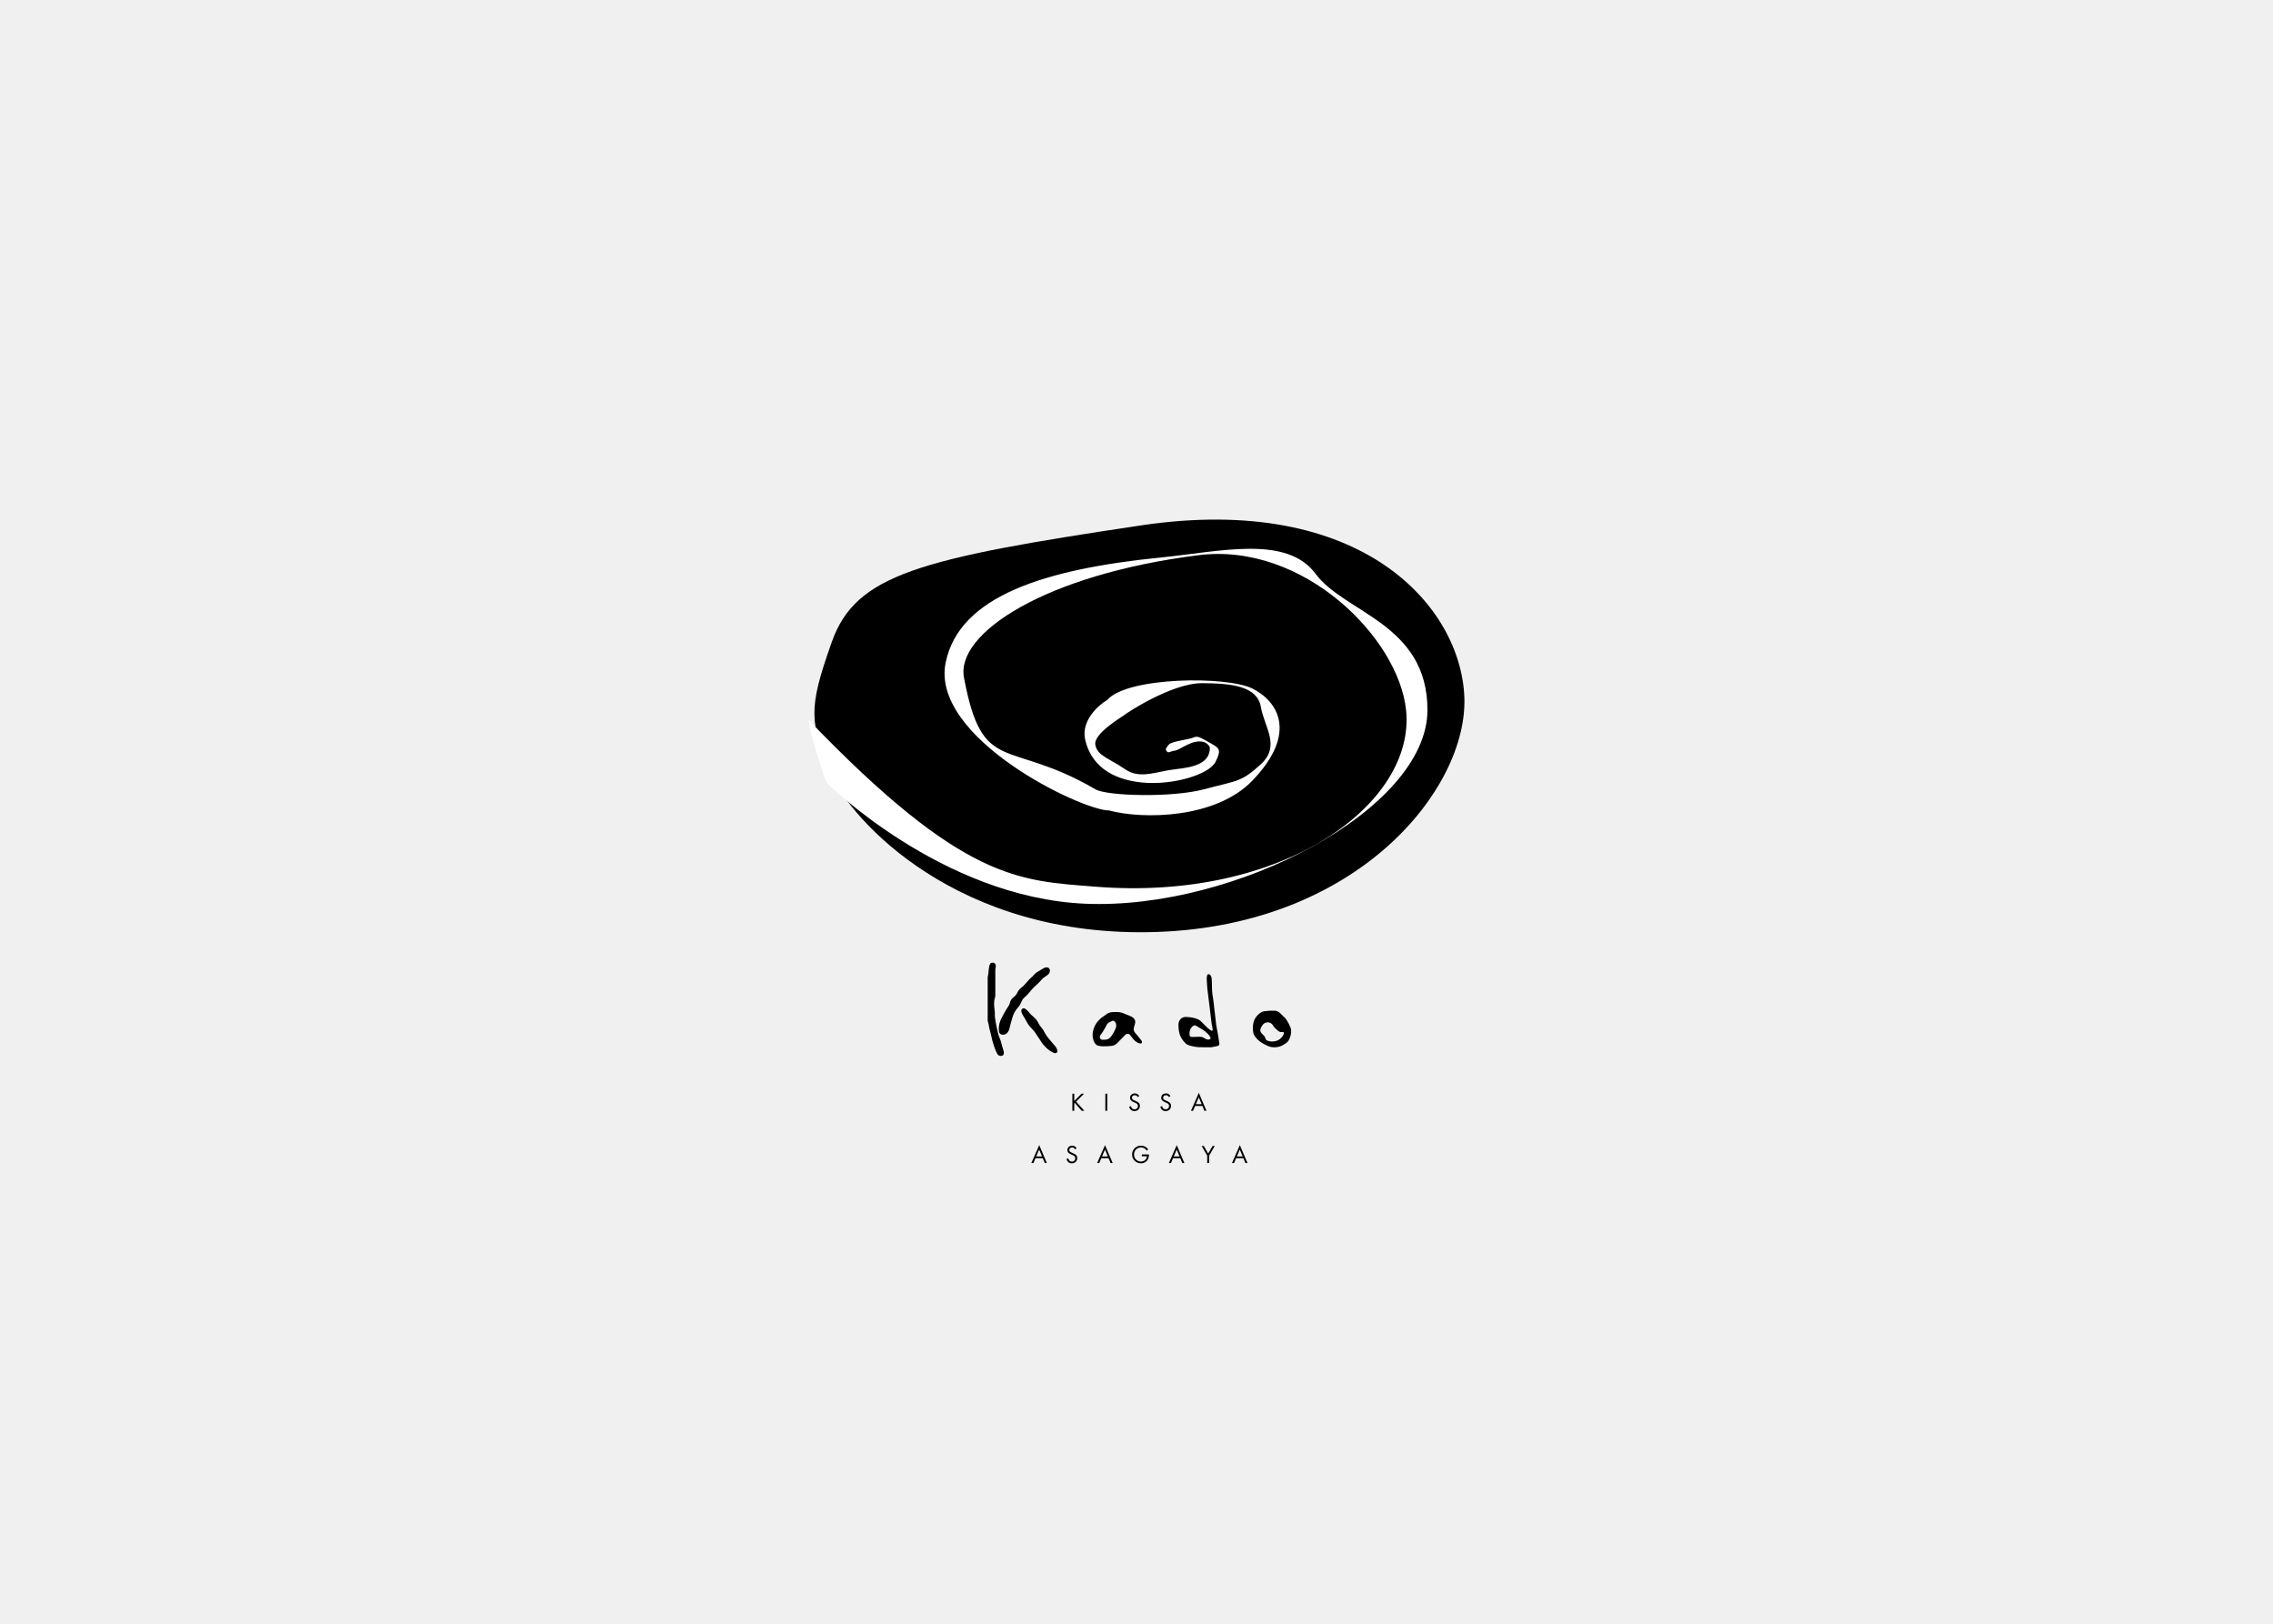
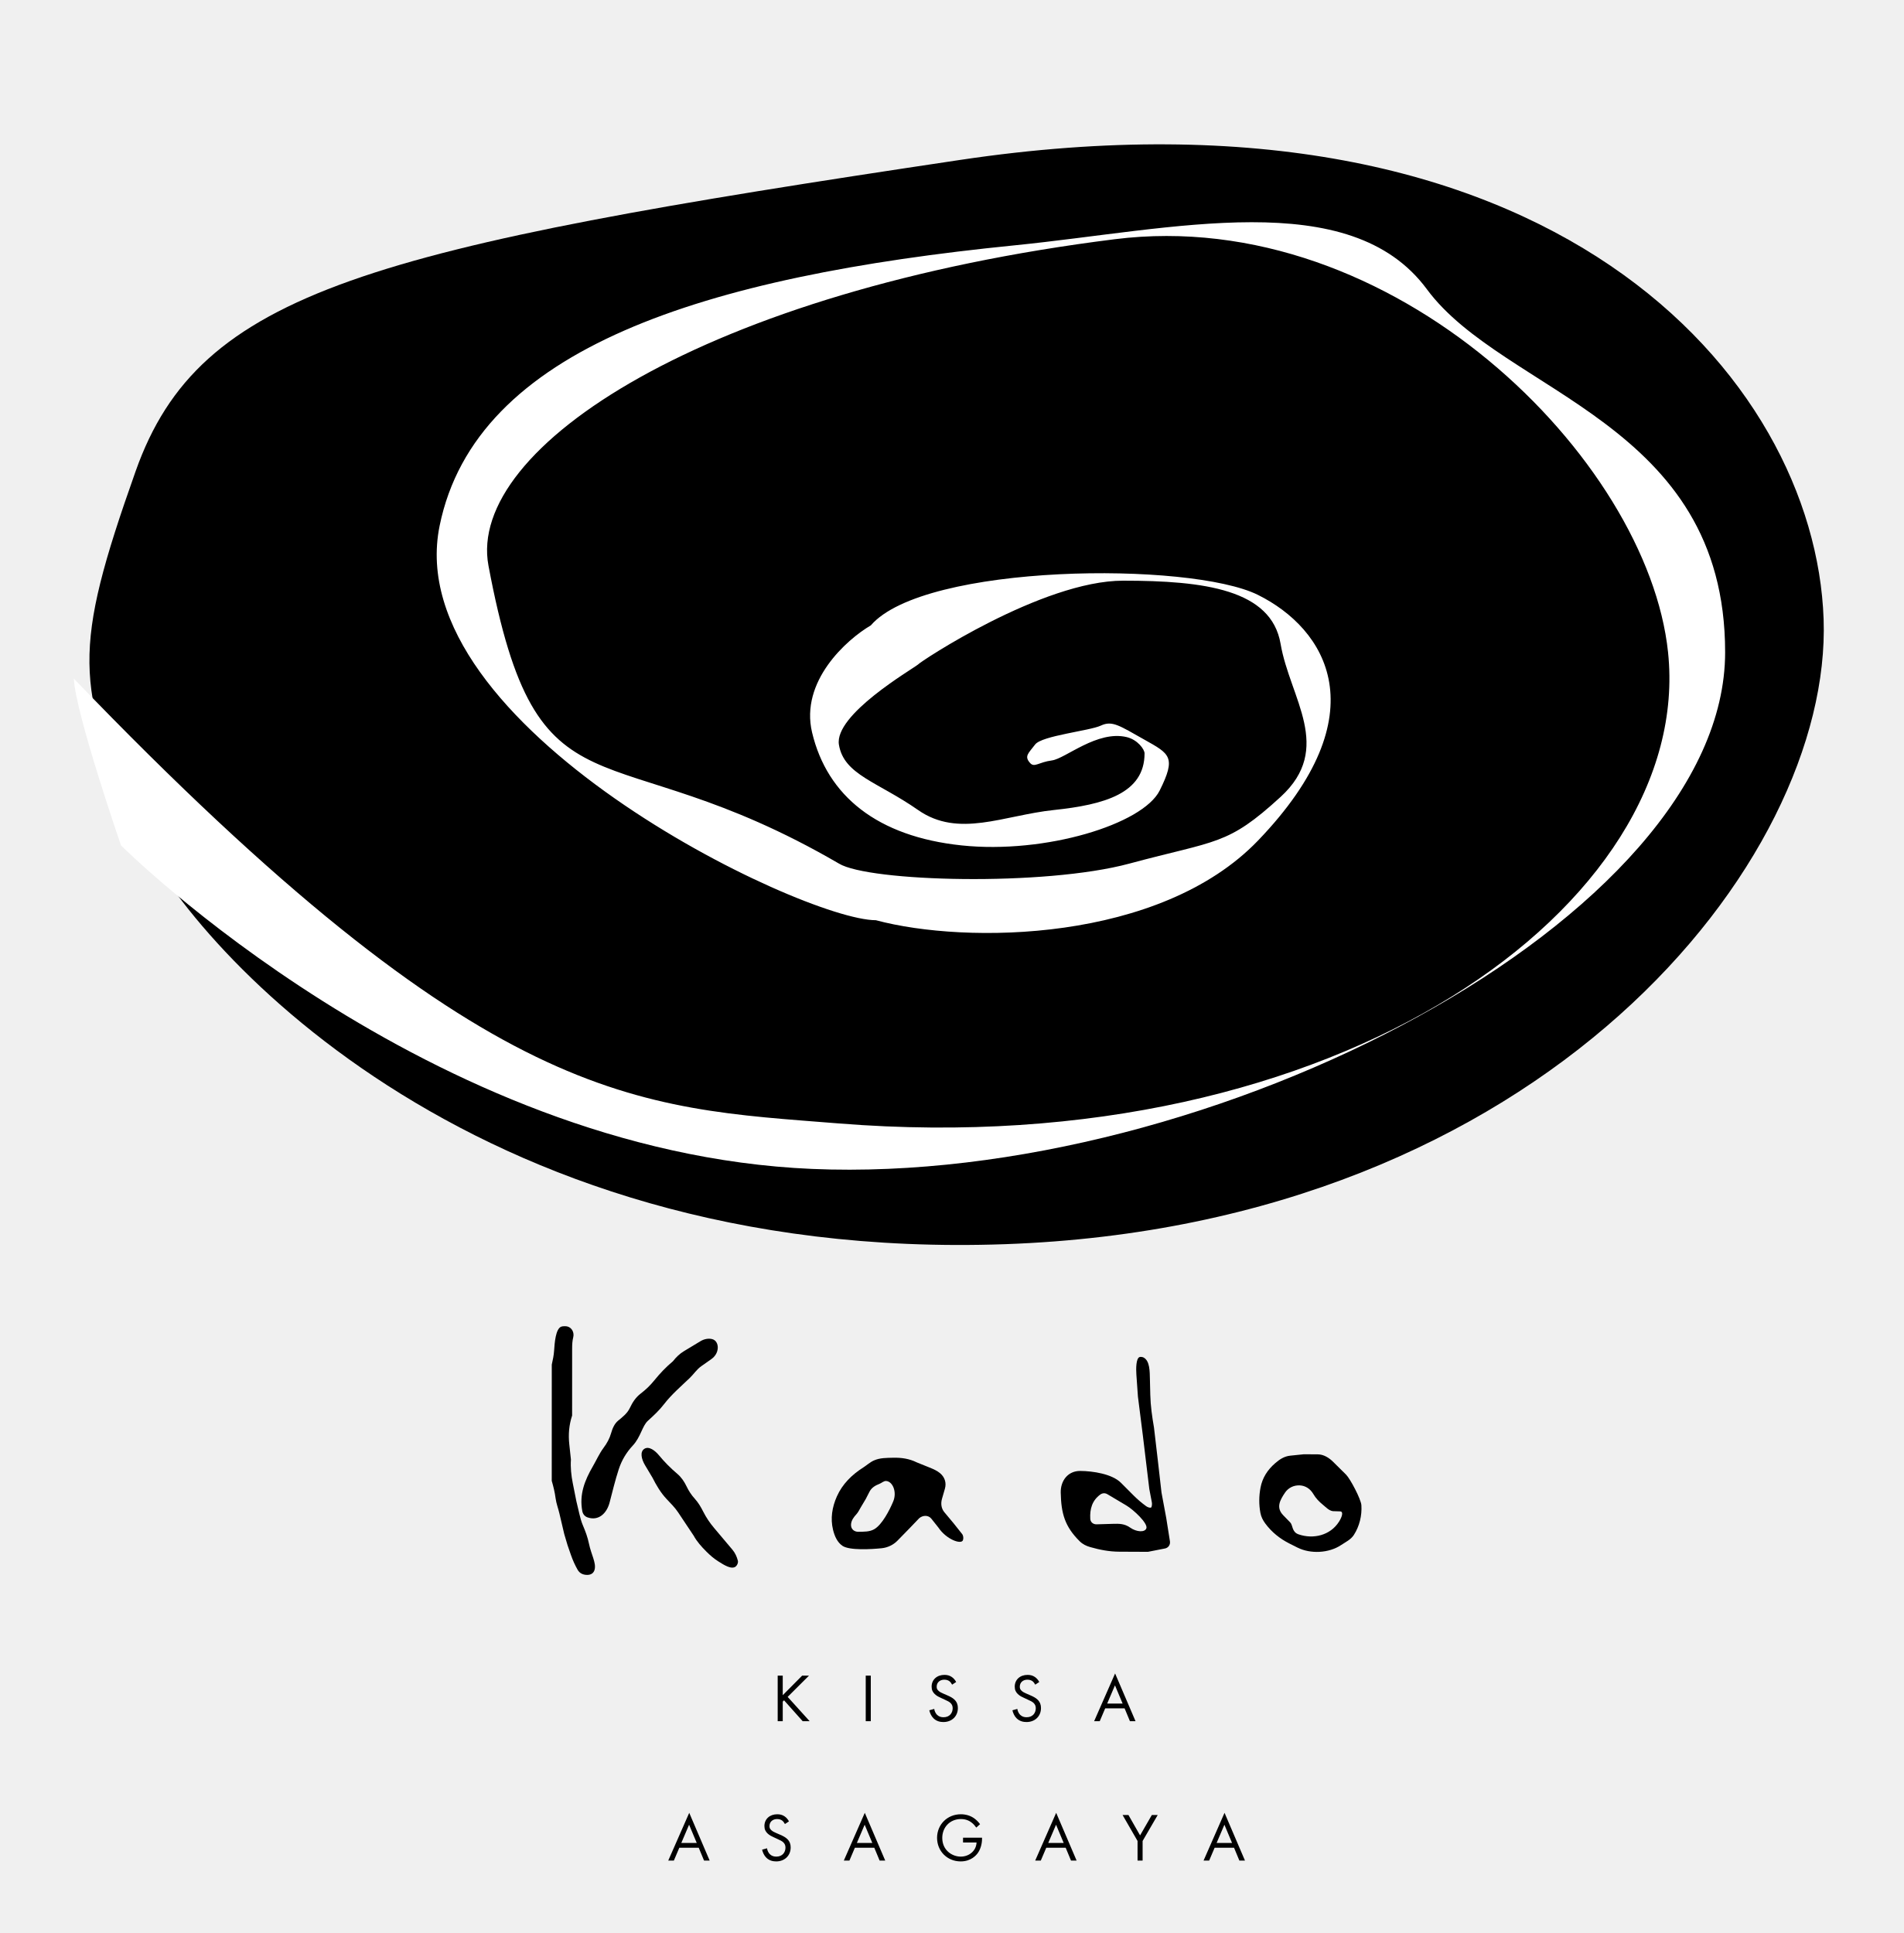
- <svg xmlns="http://www.w3.org/2000/svg" id="_レイヤー_1" data-name="レイヤー_1" version="1.1" viewBox="0 0 5600 4000">
+ <svg xmlns="http://www.w3.org/2000/svg" id="_レイヤー_1" data-name="レイヤー_1" version="1.1" viewBox="1923.88 1146.69 1757.82 1785.25">
  <defs>
    <style>
      .st0 {
        fill: #fff;
      }
    </style>
  </defs>
  <path d="M2851.92,2295.77c-496.83,17.57-755.86-279.84-802.75-385.25-54.71-131.76-59.17-161.88,0-328.78,59.17-166.9,215.48-205.8,761.44-287.37,545.95-81.56,789.34,200.78,797.16,424.15,7.81,223.37-259.02,559.68-755.85,577.25Z" />
  <path class="st0" d="M2960.95,1682.98c-74.91,0-188.57,75.56-189.33,77.39-6,4.82-77.73,46.41-73.08,74.19,4.65,27.79,35.66,34.08,73.08,60.23,37.42,26.14,78.87,4.9,125.39,0,46.51-4.91,83.73-15.3,83.73-52.3,0-3.72-6.39-12.6-16.44-15.03-27.22-6.56-56.69,19.89-69.09,21.53-12.41,1.63-16.13,6.94-20.21,2.34-5.58-6.28-1.5-8.88,4.7-17.05,6.2-8.17,50.28-12.57,60.72-17.47,10.45-4.9,17.06,0,40.32,13.08,23.25,13.07,29.46,15.87,13.95,46.92-15.5,31.05-105.43,58.83-182.96,50.66-77.53-8.17-124.04-45.51-138-104.35-11.16-47.06,31.53-85.53,54.27-98.87,49.31-57.21,294.91-59.22,357.49-28.11,62.59,31.12,112.84,109.46,0,226.88-90.27,93.93-269.39,95.95-352.84,73.54-68.27,0-440.75-178.67-402.82-364.33,33.52-164.09,244.29-230.28,530.93-258.96,146.85-14.7,309.6-55.75,380.71,40.59,71.12,96.35,275.36,122.44,275.36,335.21,0,245.08-474.29,492.96-843.1,477.2-354.21-15.13-638.13-298.8-638.13-298.8,0,0-42.06-121.92-43.54-154.03,382.87,398.27,519.04,395.81,706.48,410.83,462.71,37.08,789.85-203.75,765.58-435.2-18.72-178.42-253.54-413.67-510.98-381.44-376.72,47.17-598.75,192.07-578.21,301.53,45.78,243.94,106.46,148.65,323.61,275.1,27.5,16.8,189.45,21.25,268.24,0,81.15-21.88,90.27-16.41,139.57-61.57,49.31-45.17,8.54-91.2,0-141.38-8.53-50.18-70.49-58.33-145.4-58.33Z" />
  <path d="M2646.65,2694.25v18.05l17.92-18.05h6.31l-19.69,19.63,20.32,22.46h-6.44l-17.22-19.31-1.2,1.2v18.11h-4.67v-42.09h4.67ZM2723.28,2694.25h4.67v42.09h-4.67v-42.09ZM2806.78,2700.12l-3.73,2.46c-.56-1.13-1.51-2.4-2.46-3.15-.82-.63-2.33-1.45-4.73-1.45-4.16,0-7.07,2.58-7.07,6.5,0,1.64.44,2.58,1.58,3.66,1.26,1.26,2.84,1.95,4.42,2.65l4.04,1.76c2.46,1.08,4.73,2.21,6.5,3.98,2.14,2.14,3.03,4.61,3.03,7.63,0,7.77-5.75,12.94-13.32,12.94-2.78,0-6.25-.57-9.15-3.41-2.08-2.02-3.35-4.92-3.91-7.44l4.54-1.27c.32,2.21,1.33,4.11,2.52,5.37,1.84,1.83,3.92,2.33,6.06,2.33,5.75,0,8.46-4.1,8.46-8.33,0-1.89-.57-3.53-2.08-4.92-1.2-1.13-2.84-1.89-5.05-2.9l-3.79-1.77c-1.64-.76-3.72-1.64-5.61-3.47-1.83-1.77-2.91-3.72-2.91-6.88,0-6.5,4.99-10.85,11.8-10.85,2.59,0,4.67.5,6.76,1.89,1.7,1.14,3.15,2.84,4.1,4.67ZM2883.52,2700.12l-3.72,2.46c-.57-1.13-1.52-2.4-2.46-3.15-.82-.63-2.34-1.45-4.74-1.45-4.16,0-7.06,2.58-7.06,6.5,0,1.64.44,2.58,1.57,3.66,1.27,1.26,2.84,1.95,4.42,2.65l4.04,1.76c2.46,1.08,4.73,2.21,6.5,3.98,2.15,2.14,3.03,4.61,3.03,7.63,0,7.77-5.74,12.94-13.32,12.94-2.77,0-6.24-.57-9.15-3.41-2.08-2.02-3.34-4.92-3.91-7.44l4.54-1.27c.32,2.21,1.33,4.11,2.53,5.37,1.83,1.83,3.91,2.33,6.06,2.33,5.74,0,8.45-4.1,8.45-8.33,0-1.89-.56-3.53-2.08-4.92-1.2-1.13-2.84-1.89-5.05-2.9l-3.78-1.77c-1.64-.76-3.73-1.64-5.62-3.47-1.83-1.77-2.9-3.72-2.9-6.88,0-6.5,4.98-10.85,11.8-10.85,2.58,0,4.67.5,6.75,1.89,1.7,1.14,3.16,2.84,4.1,4.67ZM2967.24,2736.34l-4.92-11.86h-17.93l-5.05,11.86h-5.17l19.37-44.11,18.87,44.11h-5.17ZM2946.22,2720.06h14.27l-7.07-16.85-7.2,16.85Z" />
  <g>
    <g>
      <path d="M2466.49,2548.12c-2.78-.96-4.43-3.16-4.93-5.86-2.87-15.35,2.16-28.25,9.8-41.41,3.32-5.73,5.93-11.76,9.89-17.08,3.18-4.27,5.46-8.41,6.96-13.62,1.22-4.24,3.01-8.56,6.46-11.4,4.16-3.42,8.45-6.74,10.79-11.69,2.49-5.27,5.44-9.83,10.14-13.42s8.71-7.46,12.42-12.04c5.27-6.52,10.82-12.34,17.25-17.73,2.9-3.69,6.14-6.87,10.17-9.3l15.25-9.2c3.18-1.92,7.15-2.85,10.75-1.94,3.73.94,5.42,4.67,5.2,8.36-.25,4.17-2.5,7.7-5.91,10.11l-9.36,6.6c-4.21,2.97-6.89,7.31-10.63,10.88-8.23,7.89-16.74,15.12-23.71,24.16-4.45,5.77-9.44,10.38-14.83,15.27s-6.58,14.94-14.02,22.94c-5.93,6.38-10.26,13.57-12.99,21.99-3.29,10.11-5.7,20.18-8.39,30.52s-10.35,17.29-20.29,13.86Z" />
      <path d="M2467.76,2572.55c2.01,9.8,6.79,17.5,5.18,23.76-.89,3.46-3.55,4.88-6.75,4.9-3.74.03-7.03-1.34-8.94-4.72-2.48-4.37-4.53-8.94-6.2-13.75l-3.08-8.88-3.07-10.36-4.49-19.1c-1.12-4.78-2.85-9.06-3.5-13.94-.75-5.58-1.94-10.61-3.56-16.12l.03-107.34c.97-4.41,1.85-8.39,2.14-12.77.48-7.21,1.38-20.58,6.78-22.35,1.26-.41,4.03-.48,5.41-.13,4.31,1.09,6.55,5.69,5.49,9.94-.88,3.56-1.02,6.88-1.02,10.59l-.02,61.76c-2.89,8.82-3.59,17.43-2.6,26.64l1.5,13.97c-.49,7.32.28,14.71,1.7,21.82l3.32,16.66,2.89,12.2c.8,3.38,1.72,6.77,3.07,9.95,2.43,5.7,4.47,11.17,5.72,17.26Z" />
      <path d="M2603.49,2593.23c-3.83,3.58-11.22-1.29-16.11-4.36-4.25-2.66-7.74-5.69-11.28-9.23-4.54-4.55-8.63-9.06-11.75-14.74l-6.6-9.89-7.81-11.72c-3.04-4.55-6.94-8.28-10.66-12.29-5.45-5.86-9.32-12.5-12.92-19.59l-6.9-11.56c-3.26-5.46-4.95-12.4-.5-15.14,4.17-2.57,9.71,1.6,13.26,5.89,5.26,6.36,10.82,11.98,17.14,17.33,3.68,3.12,6.38,7.17,8.45,11.48s4.41,7.9,7.62,11.45,5.56,7.53,7.69,11.74c2.85,5.64,6.09,10.46,10.2,15.33l16.89,20.04c2.45,2.91,4.06,6.43,4.99,10.12.46,1.8-.51,3.99-1.72,5.12Z" />
    </g>
    <g>
      <path d="M2920.84,2570.16c-13.72-13.64-17.1-25.61-17.5-44.96-.22-10.91,6.56-20.1,18.08-20s29.33,2.73,37.52,10.94l11.45,11.49c3.76,3.77,7.6,7.06,11.89,10.16,1.14.82,3.14,1.67,4.53,1.21.81-.86.92-3.49.67-4.8l-2.35-12.28-5.93-49.2-4.59-36.29-1.42-20.22c-.39-5.56-.34-14.86,2.88-16.17.84-.34,2.73-.14,3.68.36,5.98,3.09,5.76,13.07,5.94,20.32l.35,14.31c.25,10.2,1.66,19.94,3.4,30.05l3.58,30.57,3.37,29.52,4.38,23.53,3.4,21.47c.5,3.17-1.41,6.03-4.63,6.66l-15.69,3.07-26.48-.12c-9.21-.04-17.99-1.73-26.77-4.25-3.71-1.06-6.97-2.61-9.75-5.38ZM2967.4,2557.51c5.99,4.22,13.62,4.58,15.01.69,1.64-4.6-11.91-17.2-18.4-21.06l-17.57-10.44c-2.28-1.35-4.7-1.09-6.64.33-7.45,5.45-9.7,13.3-9.19,22.42.18,3.12,2.75,5.14,5.86,5.05l14.9-.44c5.97-.18,10.83-.21,16.04,3.46Z" />
      <path d="M3162.31,2573.59c-11.37,7.63-28.36,8.42-40.38,2.38l-7.29-3.66c-8.91-4.48-16.49-10.55-22.4-18.54-2.25-3.04-3.88-6.21-4.56-9.98-1.41-7.74-1.32-15.43.12-23.09,1.73-9.2,6.52-16.55,13.49-22.59,4.12-3.57,8.33-6.43,14.02-7.02l12.49-1.29,12.97.08c5.34.03,10.31,3.16,14.01,6.82l12.05,11.93c3.72,3.68,13.76,22.54,14.13,28.28.61,9.51-1.79,19.39-6.96,27.4-2.8,4.35-7.64,6.56-11.69,9.28ZM3160.26,2552.12c2.92-4.61,4.35-9.46,1.09-9.57l-6.87-.22c-3.63-.62-6.26-3.62-8.98-5.83-3.61-2.94-6.63-6.05-8.95-10.04-2.82-4.83-7.34-7.7-12.54-7.93-5.48-.24-10.54,2.2-13.59,6.73-4.78,7.1-8.44,13.88-1.59,20.91l6.46,6.63c2.45,2.51,1.38,8.78,7.57,10.93,13.65,4.75,29.38,1.03,37.4-11.62Z" />
      <path d="M2790.4,2557.52l-6.51-8.2c-2.76-3.47-7.81-3.38-11.24-.46l-8.77,9.16-11.37,11.64c-3.75,3.84-9.01,6.36-14.51,6.92-9.78,1-29.8,2.14-36.21-2.22-4.84-3.29-7.3-9.12-8.68-14.71-2.59-10.53-.86-21.07,3.53-30.93,5.06-11.37,13.83-20.03,24.27-26.66,3.4-2.16,6.26-4.9,9.94-6.54,5.63-2.5,11.59-2.36,17.65-2.51,7.77-.19,14.95.84,21.93,4.29l11.73,4.74c3.61,1.46,7.1,2.95,9.98,5.44,4.16,3.61,5.79,8.77,4.25,14.11l-2.68,9.28c-1.27,4.39-.73,8.98,2.16,12.43l8.63,10.35,7.75,9.76c1.17,1.47,1.46,4.04.76,5.82-1.61,4.1-15.24-.72-22.6-11.7ZM2709.71,2554.39c-.37,4.44,2.88,7.09,6.82,7.01,5.04-.11,10.34.17,14.8-2.5,7.12-4.26,13.85-17.21,17.33-25.52,3.63-8.67-.42-18.51-6.58-18.91-2.09-.14-4.17,1.88-6.04,2.61-3.95,1.54-7.32,3.47-9.31,7.34l-3.38,6.6-4.65,7.8c-1.34,2.25-2.31,4.49-4.1,6.44-2.31,2.51-4.58,5.47-4.89,9.14Z" />
    </g>
  </g>
  <g>
    <path d="M2560.3,2820.95l-19.38,44.11h5.18l5.05-11.86h17.92l4.92,11.86h5.18l-18.87-44.11ZM2552.98,2848.78l7.19-16.85,7.07,16.85h-14.26Z" />
    <path d="M2652.39,2828.84l-3.72,2.46c-.57-1.13-1.52-2.4-2.46-3.15-.82-.63-2.34-1.45-4.74-1.45-4.16,0-7.07,2.58-7.07,6.5,0,1.64.45,2.58,1.58,3.66,1.26,1.26,2.84,1.95,4.42,2.65l4.04,1.76c2.46,1.08,4.73,2.21,6.5,3.98,2.14,2.14,3.03,4.61,3.03,7.63,0,7.77-5.75,12.94-13.32,12.94-2.77,0-6.25-.57-9.15-3.41-2.08-2.02-3.34-4.92-3.91-7.44l4.54-1.27c.32,2.21,1.33,4.11,2.53,5.37,1.83,1.83,3.91,2.33,6.06,2.33,5.74,0,8.45-4.1,8.45-8.33,0-1.89-.57-3.53-2.08-4.92-1.2-1.13-2.84-1.89-5.05-2.9l-3.79-1.77c-1.64-.76-3.72-1.64-5.61-3.47-1.83-1.77-2.91-3.72-2.91-6.88,0-6.5,4.99-10.85,11.81-10.85,2.58,0,4.67.5,6.75,1.89,1.7,1.14,3.15,2.84,4.1,4.67Z" />
    <path d="M2722.41,2820.95l-19.37,44.11h5.17l5.05-11.86h17.92l4.93,11.86h5.17l-18.87-44.11ZM2715.09,2848.78l7.2-16.85,7.06,16.85h-14.26Z" />
    <path d="M2813.13,2848.34v-4.42h17.54v1.01c0,4.67-1.38,9.72-4.03,13.32-1.27,1.7-6,7.57-15.66,7.57-12.49,0-21.83-9.53-21.83-21.77s9.4-21.77,21.96-21.77c4.04,0,8.77,1.01,12.87,4.16,1.9,1.45,3.67,3.35,4.86,4.99l-3.47,3.15c-1.2-1.7-2.58-3.22-3.97-4.35-2.02-1.64-5.18-3.53-10.23-3.53-10.16,0-17.22,7.63-17.22,17.41,0,11.49,9.15,17.29,17.1,17.29,5.61,0,10.47-2.84,12.87-7.06.76-1.33,1.58-3.35,1.71-6h-12.5Z" />
    <path d="M2899.13,2820.95l-19.37,44.11h5.17l5.05-11.86h17.93l4.92,11.86h5.17l-18.87-44.11ZM2891.81,2848.78l7.2-16.85,7.07,16.85h-14.27Z" />
    <polygon points="2974.27 2865.06 2974.27 2846.95 2960.45 2822.97 2965.87 2822.97 2976.6 2841.78 2987.46 2822.97 2992.88 2822.97 2978.94 2846.95 2978.94 2865.06 2974.27 2865.06" />
    <path d="M3054.59,2820.95l-19.37,44.11h5.17l5.05-11.86h17.93l4.92,11.86h5.17l-18.87-44.11ZM3047.27,2848.78l7.2-16.85,7.06,16.85h-14.26Z" />
  </g>
</svg>
